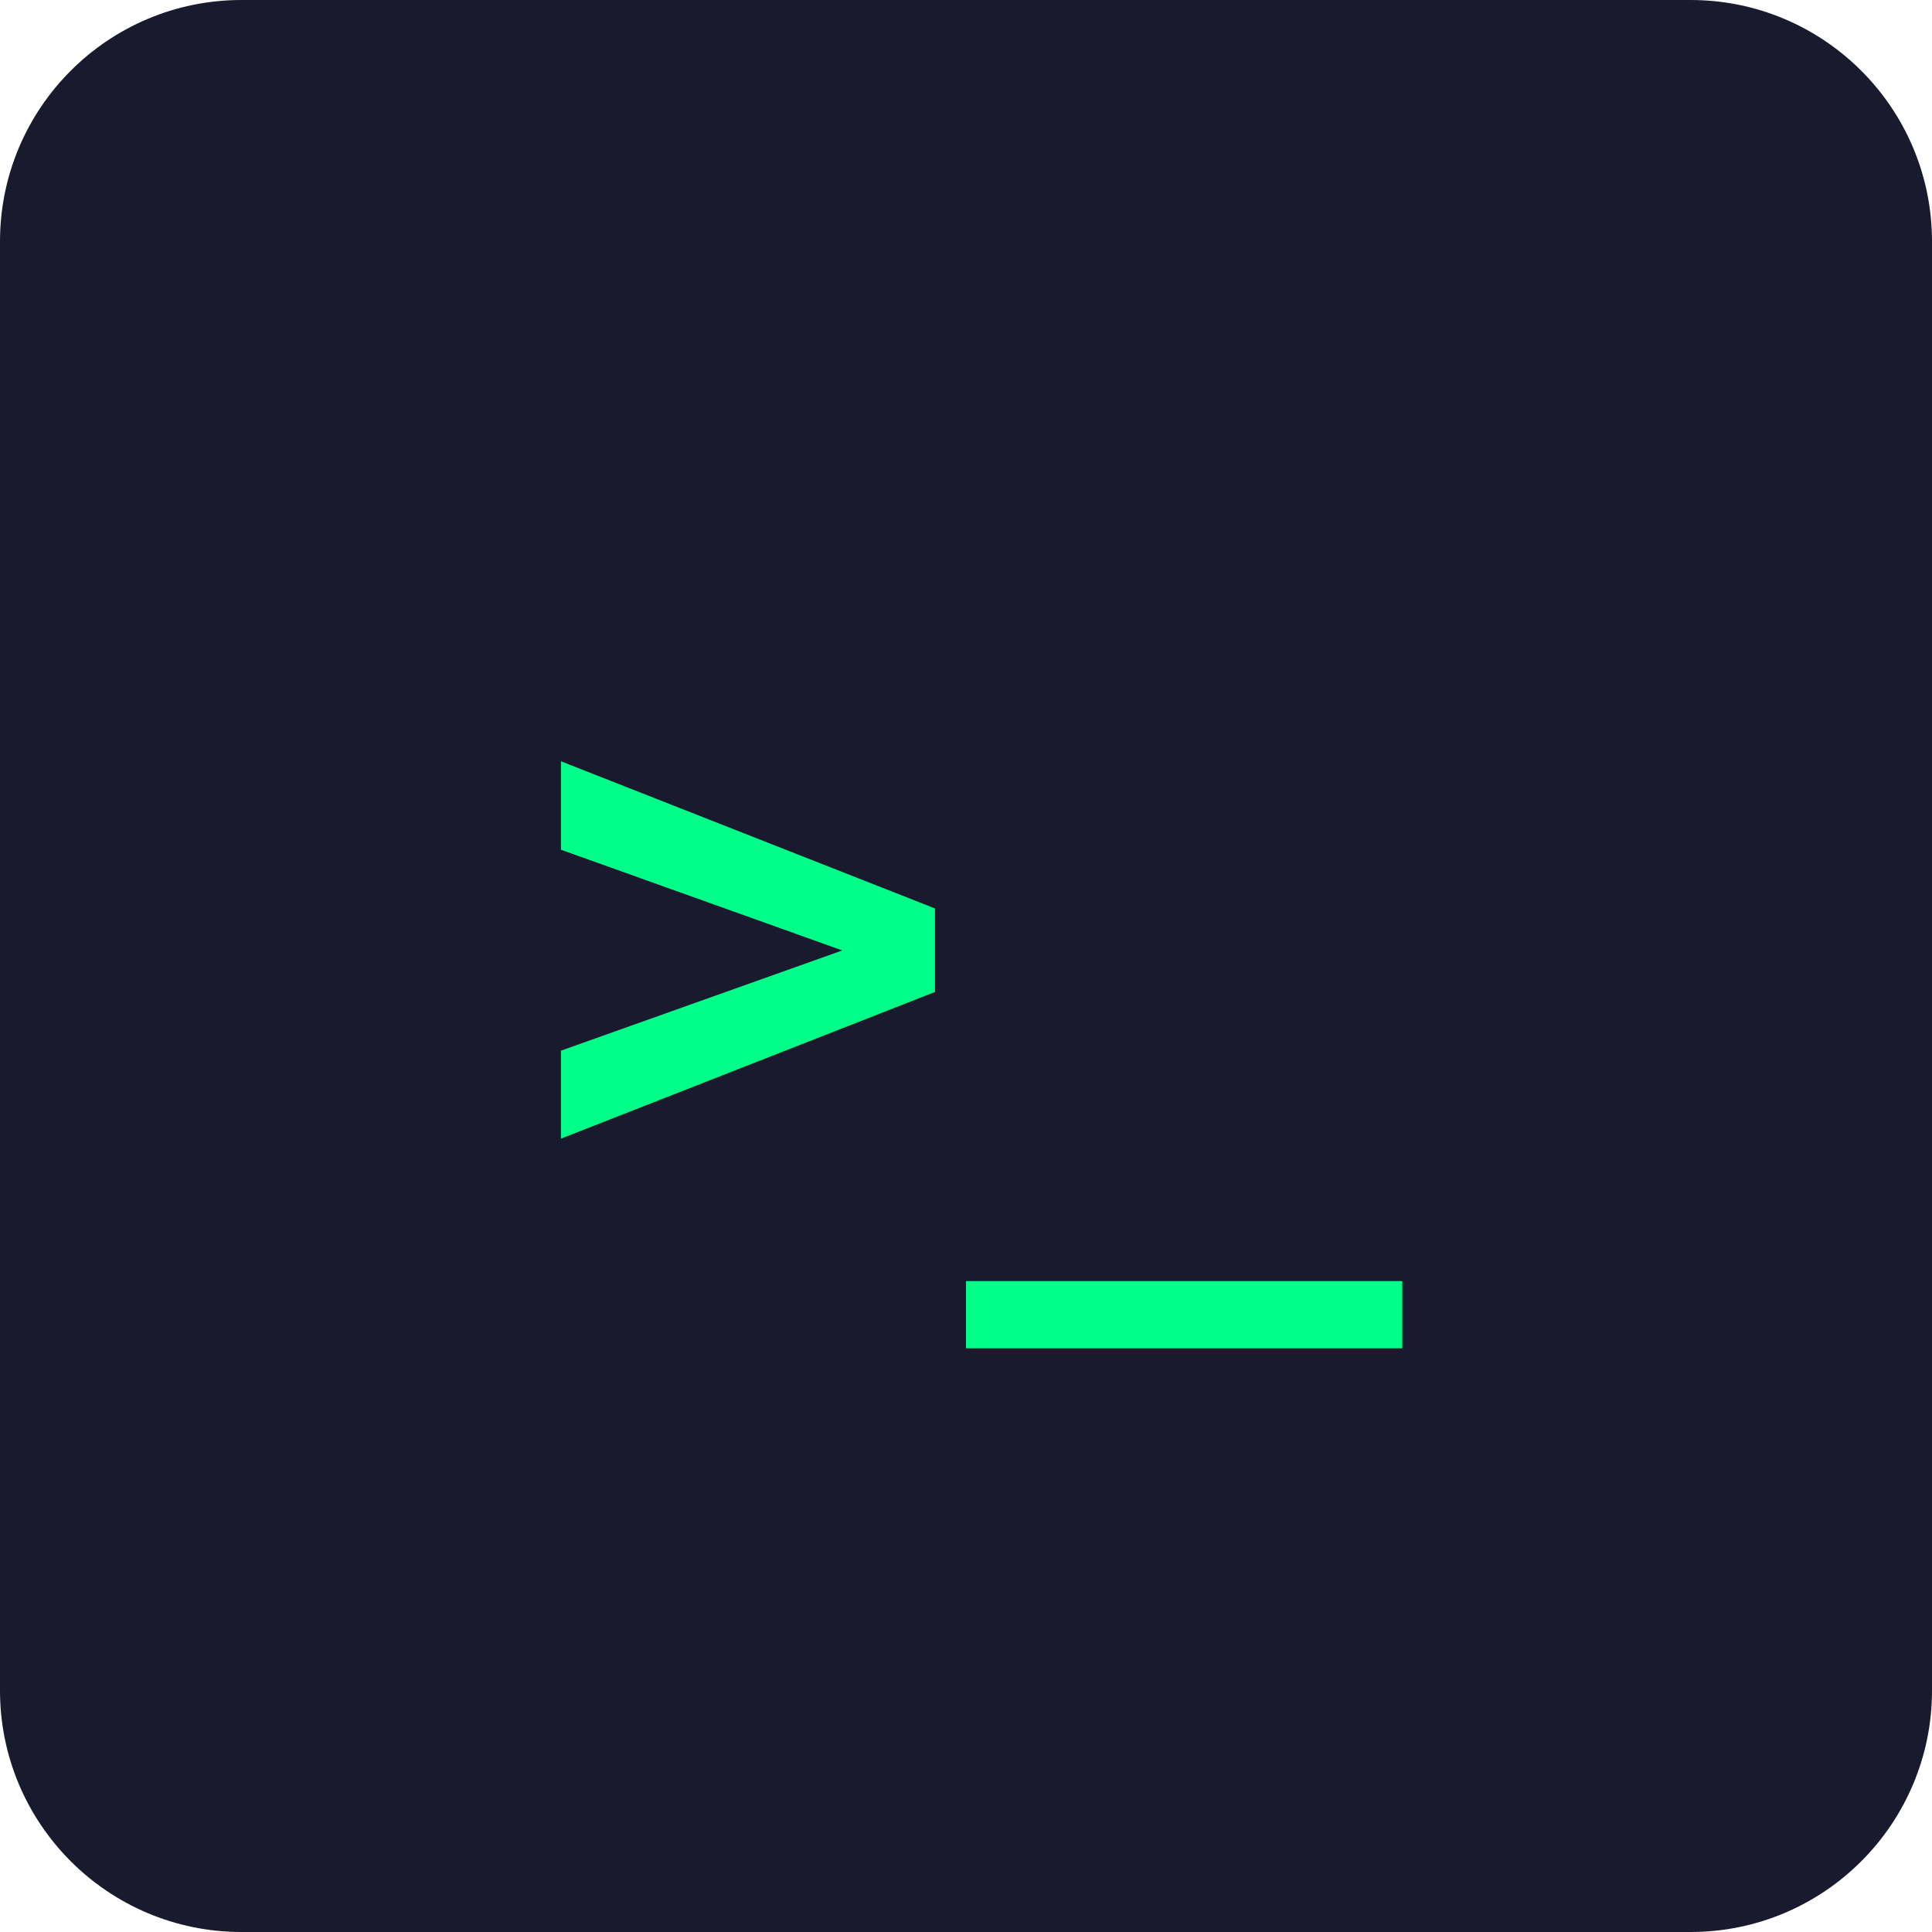
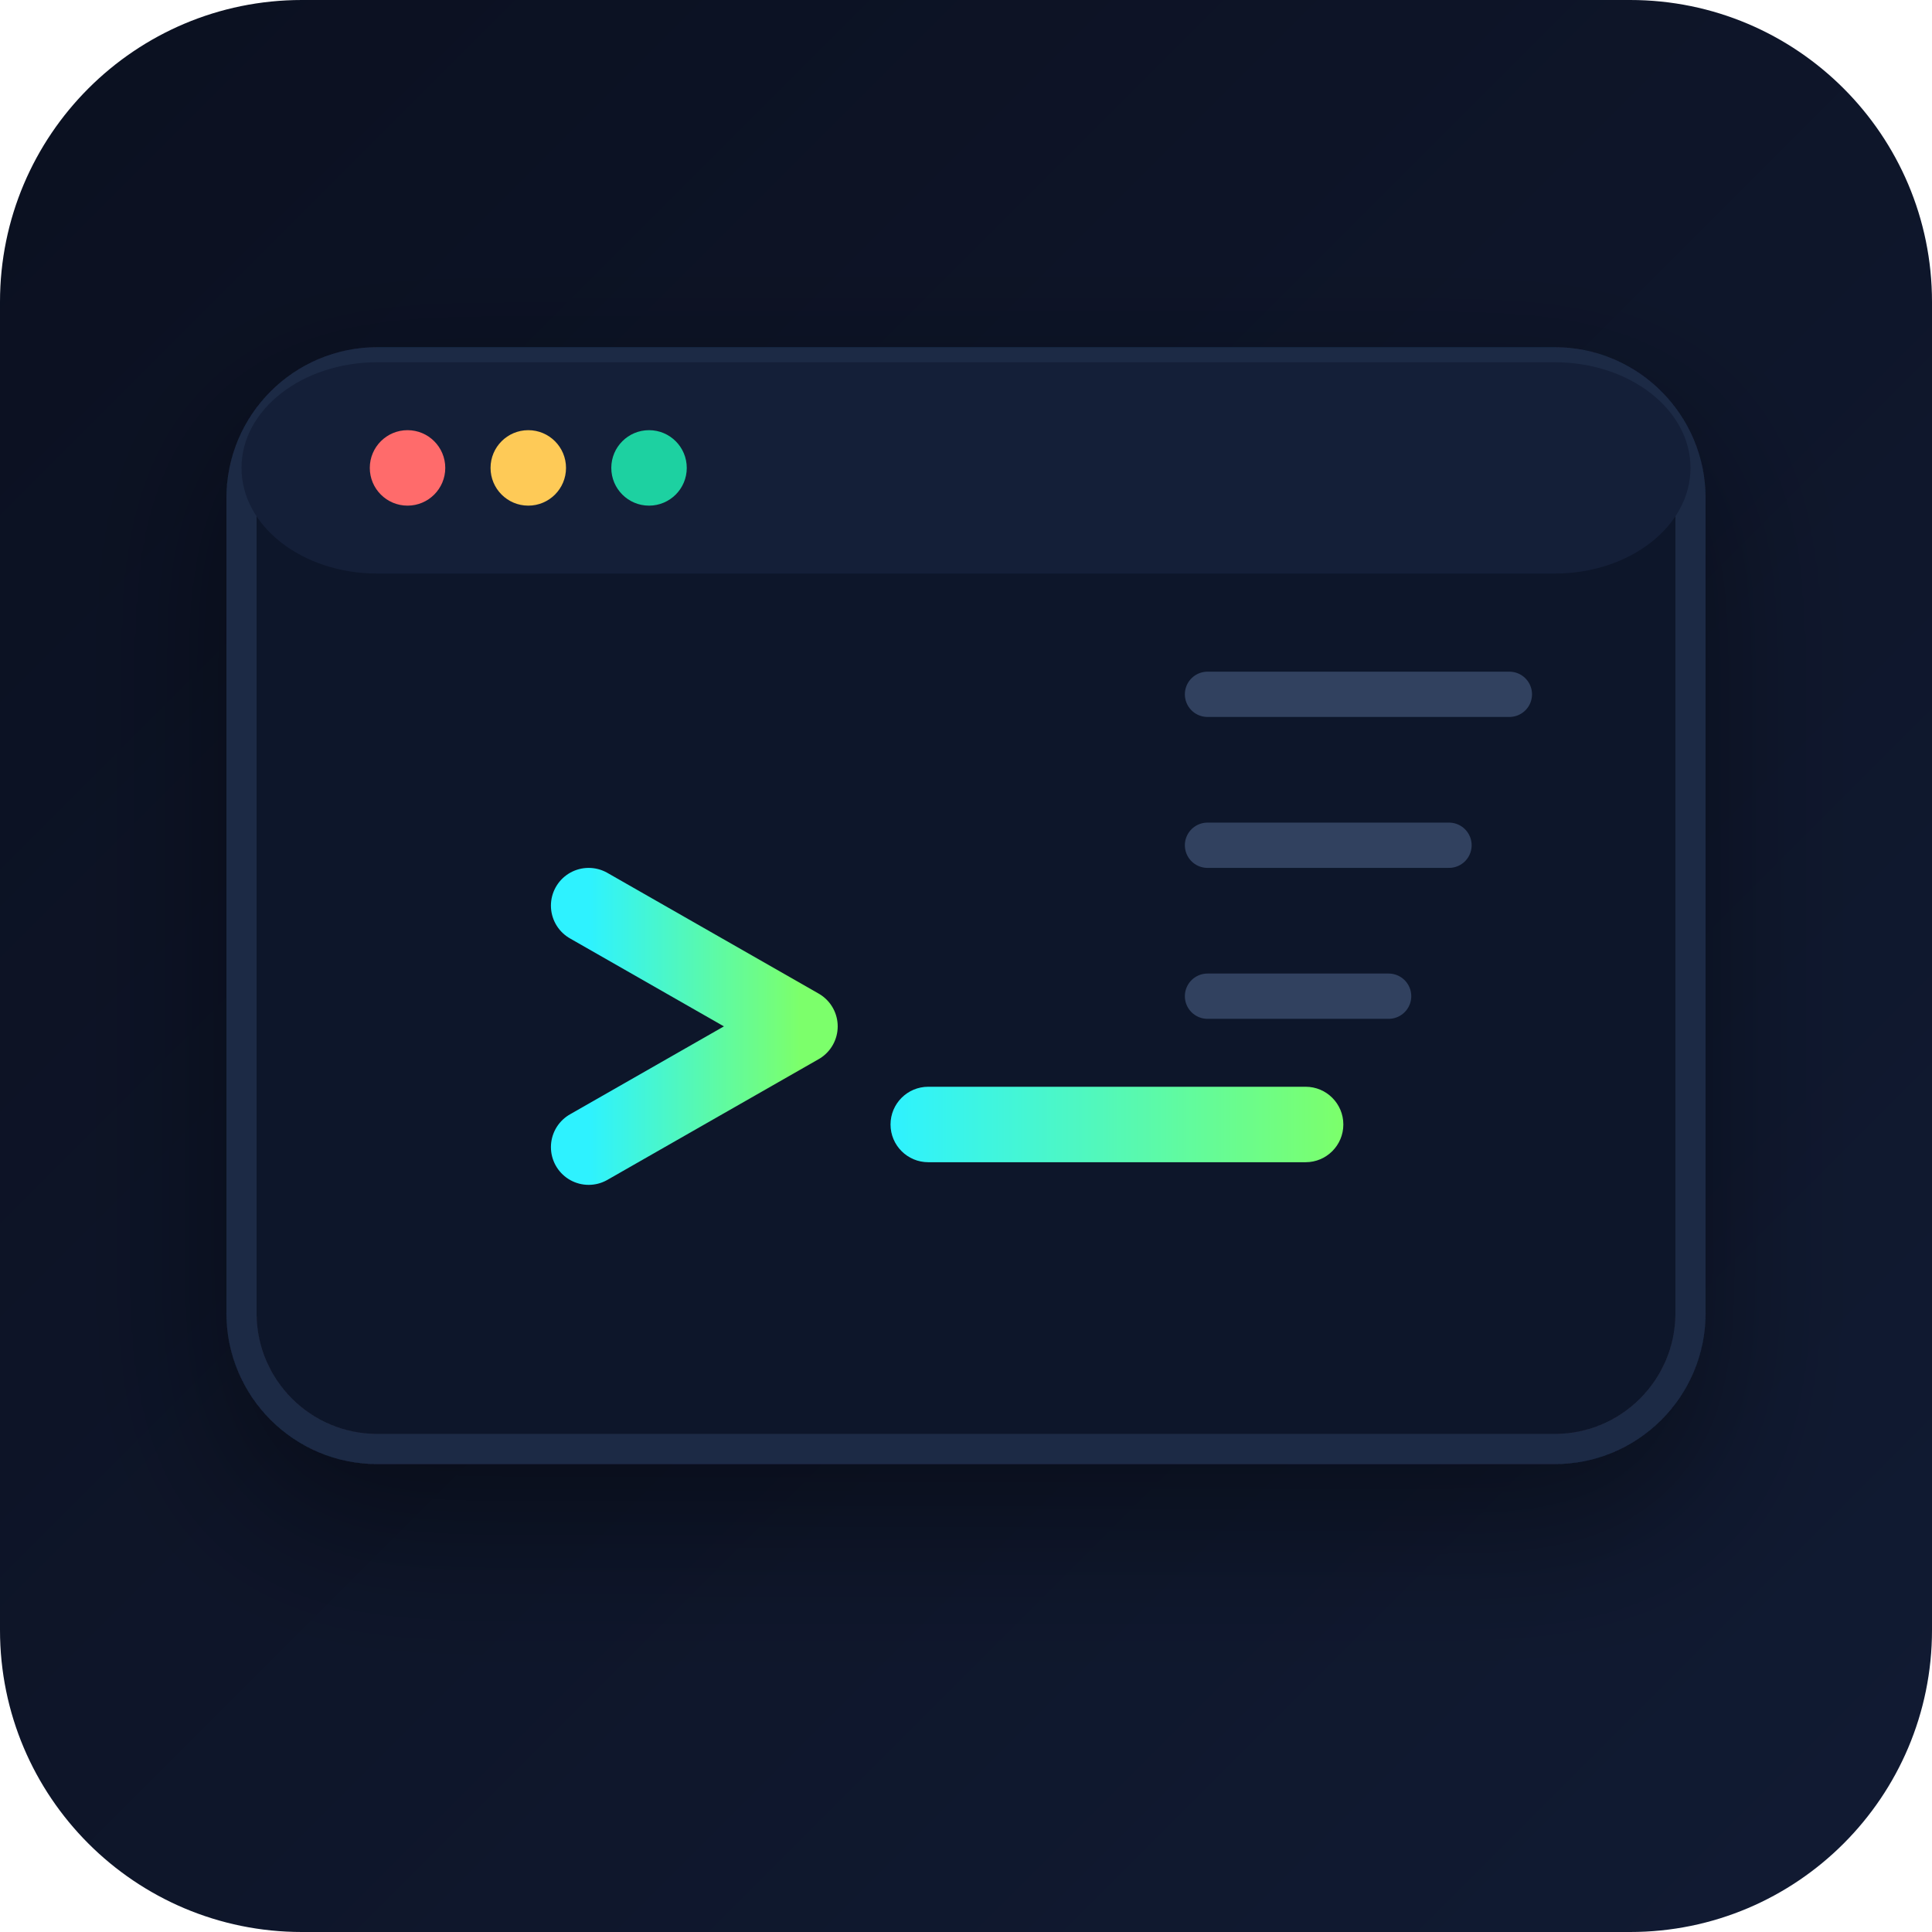
- <svg xmlns="http://www.w3.org/2000/svg" viewBox="0 0 128 128">
-   <rect width="128" height="128" rx="16" fill="#1a1a2e" />
-   <text x="64" y="78" font-family="monospace" font-size="48" font-weight="bold" fill="#00ff88" text-anchor="middle">&gt;_</text>
+ <svg xmlns="http://www.w3.org/2000/svg" viewBox="0 0 256 256">
+   <defs>
+     <linearGradient id="bg" x1="0" y1="0" x2="1" y2="1">
+       <stop offset="0%" stop-color="#0b1020" />
+       <stop offset="100%" stop-color="#111b33" />
+     </linearGradient>
+     <linearGradient id="glow" x1="0" y1="0" x2="1" y2="0">
+       <stop offset="0%" stop-color="#2ef2ff" />
+       <stop offset="100%" stop-color="#7cff6b" />
+     </linearGradient>
+     <filter id="softShadow" x="-20%" y="-20%" width="140%" height="140%">
+       <feDropShadow dx="0" dy="8" stdDeviation="10" flood-color="#000" flood-opacity="0.4" />
+     </filter>
+   </defs>
+   <rect width="256" height="256" rx="40" fill="url(#bg)" />
+   <rect x="32" y="48" width="192" height="144" rx="18" fill="#0f172a" stroke="#1f2a44" stroke-width="4" filter="url(#softShadow)" />
+   <rect x="32" y="48" width="192" height="28" rx="18" fill="#141f38" />
+   <circle cx="54" cy="62" r="5" fill="#ff6b6b" />
+   <circle cx="70" cy="62" r="5" fill="#feca57" />
+   <circle cx="86" cy="62" r="5" fill="#1dd1a1" />
+   <path d="M78 120 L106 136 L78 152" fill="none" stroke="url(#glow)" stroke-width="10" stroke-linecap="round" stroke-linejoin="round" />
+   <rect x="118" y="144" width="60" height="10" rx="5" fill="url(#glow)" />
+   <path d="M160 92 L200 92" stroke="#31415f" stroke-width="6" stroke-linecap="round" />
+   <path d="M160 112 L192 112" stroke="#31415f" stroke-width="6" stroke-linecap="round" />
+   <path d="M160 132 L184 132" stroke="#31415f" stroke-width="6" stroke-linecap="round" />
</svg>
